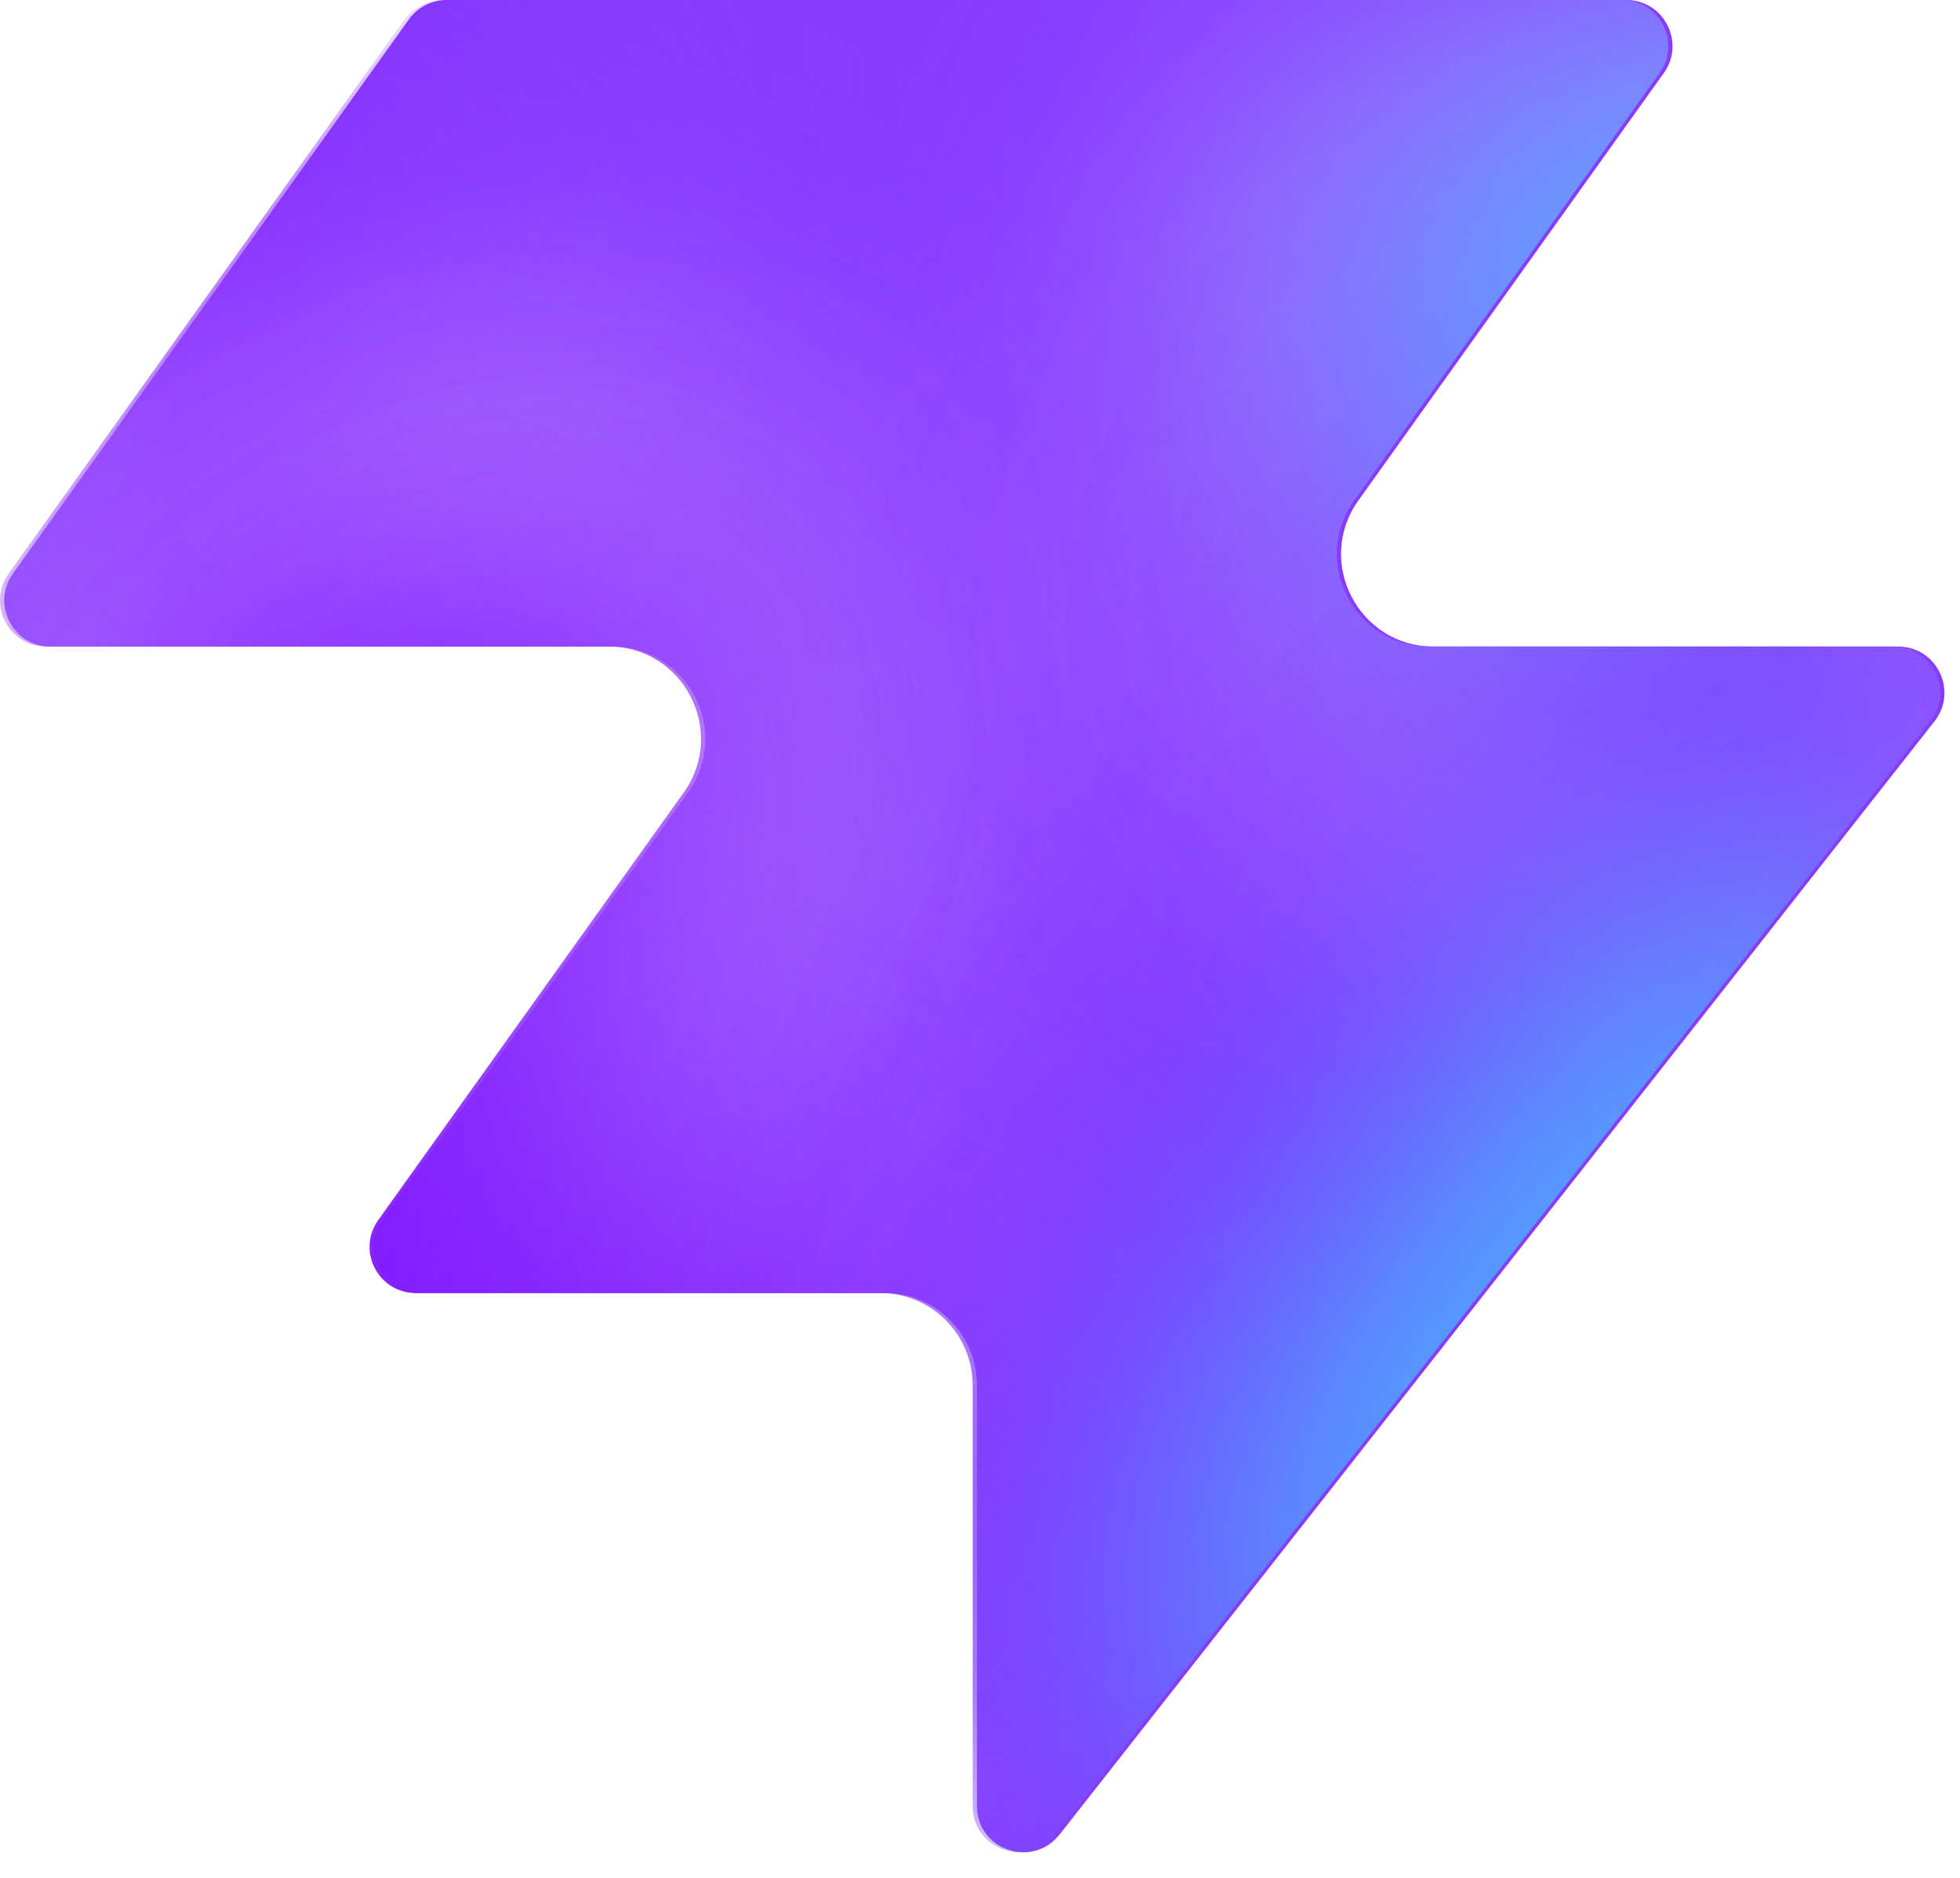
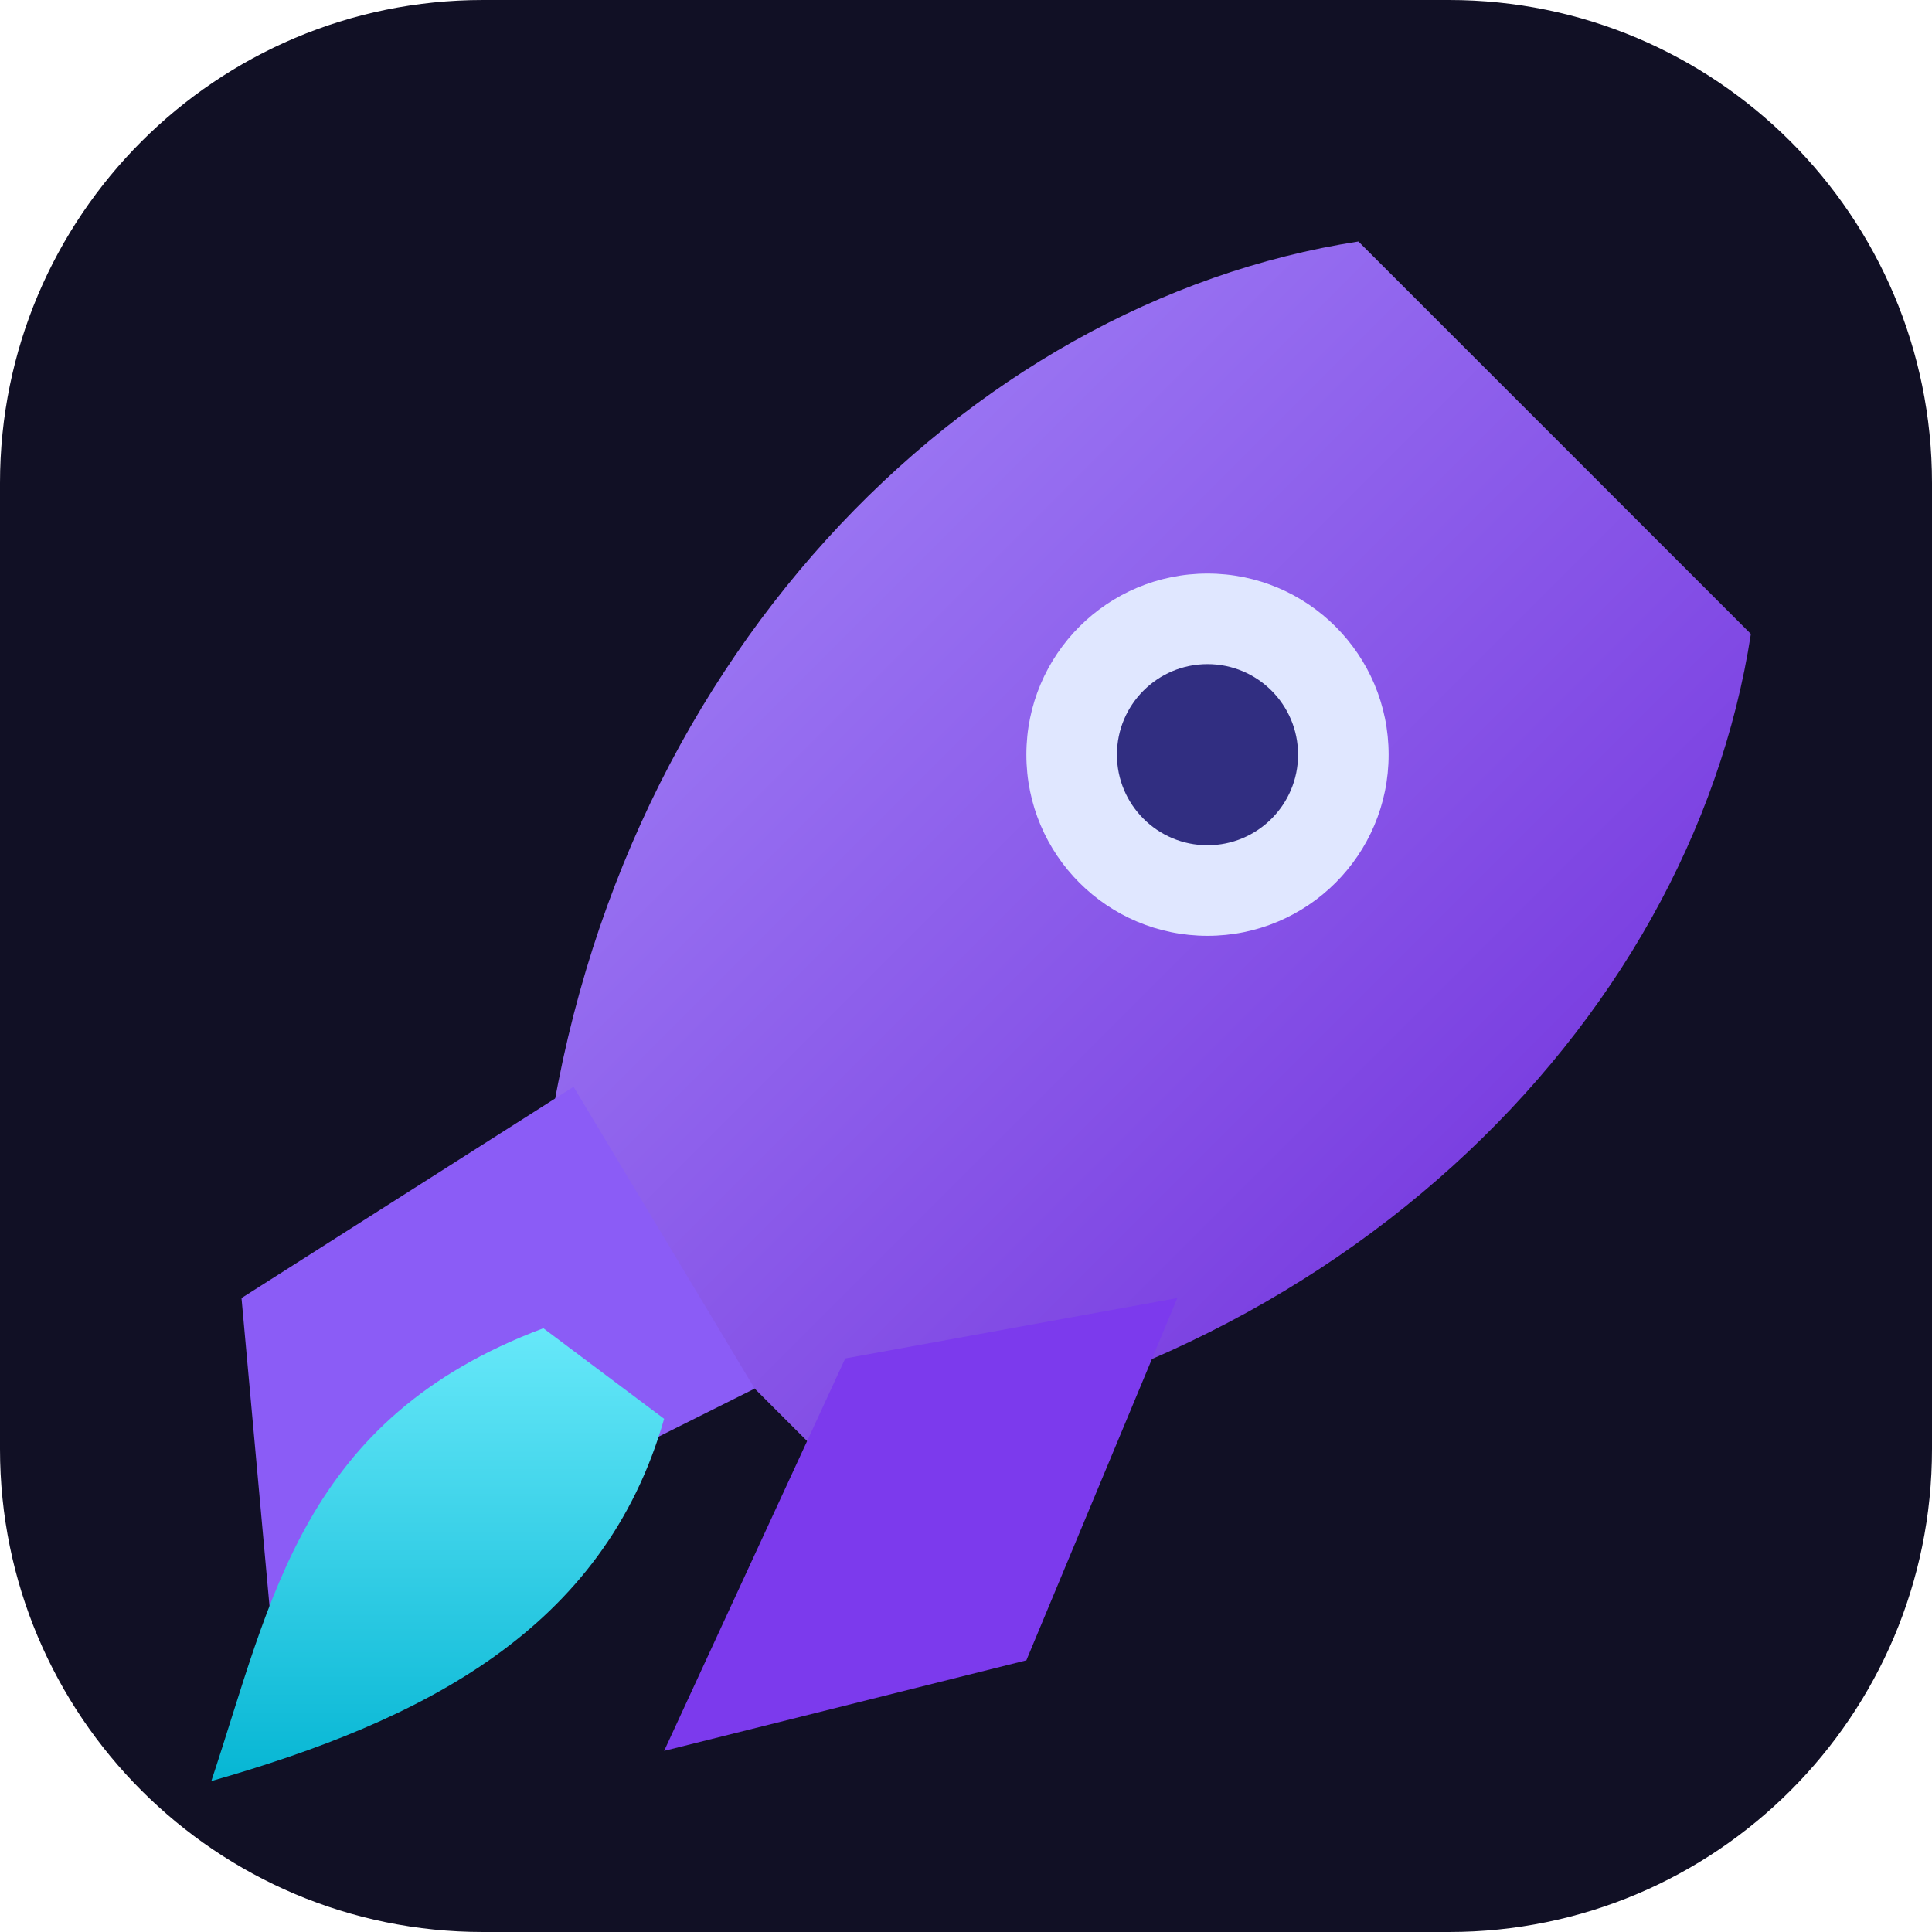
- <svg xmlns="http://www.w3.org/2000/svg" width="48" height="46" fill="none" viewBox="0 0 48 46">
-   <path fill="#863bff" d="M25.946 44.938c-.664.845-2.021.375-2.021-.698V33.937a2.26 2.26 0 0 0-2.262-2.262H10.287c-.92 0-1.456-1.04-.92-1.788l7.48-10.471c1.07-1.497 0-3.578-1.842-3.578H1.237c-.92 0-1.456-1.04-.92-1.788L10.013.474c.214-.297.556-.474.92-.474h28.894c.92 0 1.456 1.04.92 1.788l-7.48 10.471c-1.07 1.498 0 3.579 1.842 3.579h11.377c.943 0 1.473 1.088.89 1.83L25.947 44.94z" style="fill:#863bff;fill:color(display-p3 .525 .23 1);fill-opacity:1" />
-   <mask id="a" width="48" height="46" x="0" y="0" maskUnits="userSpaceOnUse" style="mask-type:alpha">
-     <path fill="#000" d="M25.842 44.938c-.664.844-2.021.375-2.021-.698V33.937a2.26 2.26 0 0 0-2.262-2.262H10.183c-.92 0-1.456-1.04-.92-1.788l7.48-10.471c1.07-1.498 0-3.579-1.842-3.579H1.133c-.92 0-1.456-1.04-.92-1.787L9.91.473c.214-.297.556-.474.92-.474h28.894c.92 0 1.456 1.04.92 1.788l-7.48 10.471c-1.07 1.498 0 3.578 1.842 3.578h11.377c.943 0 1.473 1.088.89 1.832L25.843 44.94z" style="fill:#000;fill-opacity:1" />
-   </mask>
-   <g mask="url(#a)">
-     <g filter="url(#b)">
-       <ellipse cx="5.508" cy="14.704" fill="#ede6ff" rx="5.508" ry="14.704" style="fill:#ede6ff;fill:color(display-p3 .927 .903 1);fill-opacity:1" transform="matrix(.00324 1 1 -.00324 -4.47 31.516)" />
-     </g>
-     <g filter="url(#c)">
-       <ellipse cx="10.399" cy="29.851" fill="#ede6ff" rx="10.399" ry="29.851" style="fill:#ede6ff;fill:color(display-p3 .927 .903 1);fill-opacity:1" transform="matrix(.00324 1 1 -.00324 -39.328 7.883)" />
-     </g>
-     <g filter="url(#d)">
-       <ellipse cx="5.508" cy="30.487" fill="#7e14ff" rx="5.508" ry="30.487" style="fill:#7e14ff;fill:color(display-p3 .492 .077 1);fill-opacity:1" transform="rotate(89.814 -25.913 -14.639)scale(1 -1)" />
-     </g>
-     <g filter="url(#e)">
-       <ellipse cx="5.508" cy="30.599" fill="#7e14ff" rx="5.508" ry="30.599" style="fill:#7e14ff;fill:color(display-p3 .492 .077 1);fill-opacity:1" transform="rotate(89.814 -32.644 -3.334)scale(1 -1)" />
-     </g>
-     <g filter="url(#f)">
-       <ellipse cx="5.508" cy="30.599" fill="#7e14ff" rx="5.508" ry="30.599" style="fill:#7e14ff;fill:color(display-p3 .492 .077 1);fill-opacity:1" transform="matrix(.00324 1 1 -.00324 -34.34 30.47)" />
-     </g>
-     <g filter="url(#g)">
-       <ellipse cx="14.072" cy="22.078" fill="#ede6ff" rx="14.072" ry="22.078" style="fill:#ede6ff;fill:color(display-p3 .927 .903 1);fill-opacity:1" transform="rotate(93.35 24.506 48.493)scale(-1 1)" />
-     </g>
-     <g filter="url(#h)">
-       <ellipse cx="3.47" cy="21.501" fill="#7e14ff" rx="3.47" ry="21.501" style="fill:#7e14ff;fill:color(display-p3 .492 .077 1);fill-opacity:1" transform="rotate(89.009 28.708 47.59)scale(-1 1)" />
-     </g>
-     <g filter="url(#i)">
-       <ellipse cx="3.47" cy="21.501" fill="#7e14ff" rx="3.47" ry="21.501" style="fill:#7e14ff;fill:color(display-p3 .492 .077 1);fill-opacity:1" transform="rotate(89.009 28.708 47.59)scale(-1 1)" />
-     </g>
-     <g filter="url(#j)">
-       <ellipse cx=".387" cy="8.972" fill="#7e14ff" rx="4.407" ry="29.108" style="fill:#7e14ff;fill:color(display-p3 .492 .077 1);fill-opacity:1" transform="rotate(39.51 .387 8.972)" />
-     </g>
-     <g filter="url(#k)">
-       <ellipse cx="47.523" cy="-6.092" fill="#7e14ff" rx="4.407" ry="29.108" style="fill:#7e14ff;fill:color(display-p3 .492 .077 1);fill-opacity:1" transform="rotate(37.892 47.523 -6.092)" />
-     </g>
-     <g filter="url(#l)">
-       <ellipse cx="41.412" cy="6.333" fill="#47bfff" rx="5.971" ry="9.665" style="fill:#47bfff;fill:color(display-p3 .28 .748 1);fill-opacity:1" transform="rotate(37.892 41.412 6.333)" />
-     </g>
-     <g filter="url(#m)">
-       <ellipse cx="-1.879" cy="38.332" fill="#7e14ff" rx="4.407" ry="29.108" style="fill:#7e14ff;fill:color(display-p3 .492 .077 1);fill-opacity:1" transform="rotate(37.892 -1.88 38.332)" />
-     </g>
-     <g filter="url(#n)">
-       <ellipse cx="-1.879" cy="38.332" fill="#7e14ff" rx="4.407" ry="29.108" style="fill:#7e14ff;fill:color(display-p3 .492 .077 1);fill-opacity:1" transform="rotate(37.892 -1.88 38.332)" />
-     </g>
-     <g filter="url(#o)">
-       <ellipse cx="35.651" cy="29.907" fill="#7e14ff" rx="4.407" ry="29.108" style="fill:#7e14ff;fill:color(display-p3 .492 .077 1);fill-opacity:1" transform="rotate(37.892 35.651 29.907)" />
-     </g>
-     <g filter="url(#p)">
-       <ellipse cx="38.418" cy="32.4" fill="#47bfff" rx="5.971" ry="15.297" style="fill:#47bfff;fill:color(display-p3 .28 .748 1);fill-opacity:1" transform="rotate(37.892 38.418 32.4)" />
-     </g>
-   </g>
+ <svg xmlns="http://www.w3.org/2000/svg" viewBox="0 0 64 64">
  <defs>
-     <filter id="b" width="60.045" height="41.654" x="-19.77" y="16.149" color-interpolation-filters="sRGB" filterUnits="userSpaceOnUse">
-       <feFlood flood-opacity="0" result="BackgroundImageFix" />
-       <feBlend in="SourceGraphic" in2="BackgroundImageFix" result="shape" />
-       <feGaussianBlur result="effect1_foregroundBlur_2002_17158" stdDeviation="7.659" />
-     </filter>
-     <filter id="c" width="90.34" height="51.437" x="-54.613" y="-7.533" color-interpolation-filters="sRGB" filterUnits="userSpaceOnUse">
-       <feFlood flood-opacity="0" result="BackgroundImageFix" />
-       <feBlend in="SourceGraphic" in2="BackgroundImageFix" result="shape" />
-       <feGaussianBlur result="effect1_foregroundBlur_2002_17158" stdDeviation="7.659" />
-     </filter>
-     <filter id="d" width="79.355" height="29.4" x="-49.64" y="2.03" color-interpolation-filters="sRGB" filterUnits="userSpaceOnUse">
-       <feFlood flood-opacity="0" result="BackgroundImageFix" />
-       <feBlend in="SourceGraphic" in2="BackgroundImageFix" result="shape" />
-       <feGaussianBlur result="effect1_foregroundBlur_2002_17158" stdDeviation="4.596" />
-     </filter>
-     <filter id="e" width="79.579" height="29.4" x="-45.045" y="20.029" color-interpolation-filters="sRGB" filterUnits="userSpaceOnUse">
-       <feFlood flood-opacity="0" result="BackgroundImageFix" />
-       <feBlend in="SourceGraphic" in2="BackgroundImageFix" result="shape" />
-       <feGaussianBlur result="effect1_foregroundBlur_2002_17158" stdDeviation="4.596" />
-     </filter>
-     <filter id="f" width="79.579" height="29.4" x="-43.513" y="21.178" color-interpolation-filters="sRGB" filterUnits="userSpaceOnUse">
-       <feFlood flood-opacity="0" result="BackgroundImageFix" />
-       <feBlend in="SourceGraphic" in2="BackgroundImageFix" result="shape" />
-       <feGaussianBlur result="effect1_foregroundBlur_2002_17158" stdDeviation="4.596" />
-     </filter>
-     <filter id="g" width="74.749" height="58.852" x="15.756" y="-17.901" color-interpolation-filters="sRGB" filterUnits="userSpaceOnUse">
-       <feFlood flood-opacity="0" result="BackgroundImageFix" />
-       <feBlend in="SourceGraphic" in2="BackgroundImageFix" result="shape" />
-       <feGaussianBlur result="effect1_foregroundBlur_2002_17158" stdDeviation="7.659" />
-     </filter>
-     <filter id="h" width="61.377" height="25.362" x="23.548" y="2.284" color-interpolation-filters="sRGB" filterUnits="userSpaceOnUse">
-       <feFlood flood-opacity="0" result="BackgroundImageFix" />
-       <feBlend in="SourceGraphic" in2="BackgroundImageFix" result="shape" />
-       <feGaussianBlur result="effect1_foregroundBlur_2002_17158" stdDeviation="4.596" />
-     </filter>
-     <filter id="i" width="61.377" height="25.362" x="23.548" y="2.284" color-interpolation-filters="sRGB" filterUnits="userSpaceOnUse">
-       <feFlood flood-opacity="0" result="BackgroundImageFix" />
-       <feBlend in="SourceGraphic" in2="BackgroundImageFix" result="shape" />
-       <feGaussianBlur result="effect1_foregroundBlur_2002_17158" stdDeviation="4.596" />
-     </filter>
-     <filter id="j" width="56.045" height="63.649" x="-27.636" y="-22.853" color-interpolation-filters="sRGB" filterUnits="userSpaceOnUse">
-       <feFlood flood-opacity="0" result="BackgroundImageFix" />
-       <feBlend in="SourceGraphic" in2="BackgroundImageFix" result="shape" />
-       <feGaussianBlur result="effect1_foregroundBlur_2002_17158" stdDeviation="4.596" />
-     </filter>
-     <filter id="k" width="54.814" height="64.646" x="20.116" y="-38.415" color-interpolation-filters="sRGB" filterUnits="userSpaceOnUse">
-       <feFlood flood-opacity="0" result="BackgroundImageFix" />
-       <feBlend in="SourceGraphic" in2="BackgroundImageFix" result="shape" />
-       <feGaussianBlur result="effect1_foregroundBlur_2002_17158" stdDeviation="4.596" />
-     </filter>
-     <filter id="l" width="33.541" height="35.313" x="24.641" y="-11.323" color-interpolation-filters="sRGB" filterUnits="userSpaceOnUse">
-       <feFlood flood-opacity="0" result="BackgroundImageFix" />
-       <feBlend in="SourceGraphic" in2="BackgroundImageFix" result="shape" />
-       <feGaussianBlur result="effect1_foregroundBlur_2002_17158" stdDeviation="4.596" />
-     </filter>
-     <filter id="m" width="54.814" height="64.646" x="-29.286" y="6.009" color-interpolation-filters="sRGB" filterUnits="userSpaceOnUse">
-       <feFlood flood-opacity="0" result="BackgroundImageFix" />
-       <feBlend in="SourceGraphic" in2="BackgroundImageFix" result="shape" />
-       <feGaussianBlur result="effect1_foregroundBlur_2002_17158" stdDeviation="4.596" />
-     </filter>
-     <filter id="n" width="54.814" height="64.646" x="-29.286" y="6.009" color-interpolation-filters="sRGB" filterUnits="userSpaceOnUse">
-       <feFlood flood-opacity="0" result="BackgroundImageFix" />
-       <feBlend in="SourceGraphic" in2="BackgroundImageFix" result="shape" />
-       <feGaussianBlur result="effect1_foregroundBlur_2002_17158" stdDeviation="4.596" />
-     </filter>
-     <filter id="o" width="54.814" height="64.646" x="8.244" y="-2.416" color-interpolation-filters="sRGB" filterUnits="userSpaceOnUse">
-       <feFlood flood-opacity="0" result="BackgroundImageFix" />
-       <feBlend in="SourceGraphic" in2="BackgroundImageFix" result="shape" />
-       <feGaussianBlur result="effect1_foregroundBlur_2002_17158" stdDeviation="4.596" />
-     </filter>
-     <filter id="p" width="39.409" height="43.623" x="18.713" y="10.588" color-interpolation-filters="sRGB" filterUnits="userSpaceOnUse">
-       <feFlood flood-opacity="0" result="BackgroundImageFix" />
-       <feBlend in="SourceGraphic" in2="BackgroundImageFix" result="shape" />
-       <feGaussianBlur result="effect1_foregroundBlur_2002_17158" stdDeviation="4.596" />
-     </filter>
+     <linearGradient id="rocketGradient" x1="0" y1="0" x2="1" y2="1">
+       <stop offset="0%" stop-color="#a78bfa" />
+       <stop offset="100%" stop-color="#6d28d9" />
+     </linearGradient>
+     <linearGradient id="flameGradient" x1="0" y1="0" x2="0" y2="1">
+       <stop offset="0%" stop-color="#67e8f9" />
+       <stop offset="100%" stop-color="#06b6d4" />
+     </linearGradient>
  </defs>
+   <rect width="64" height="64" rx="16" fill="#111025" />
+   <path d="M45 8C32 10 20 22 18 39L27 48C44 46 56 34 58 21L45 8Z" fill="url(#rocketGradient)" />
+   <circle cx="40" cy="25" r="6" fill="#e0e7ff" />
+   <circle cx="40" cy="25" r="3" fill="#312e81" />
+   <path d="M19 36L8 43L9 54L25 46Z" fill="#8b5cf6" />
+   <path d="M28 45L22 58L34 55L39 43Z" fill="#7c3aed" />
+   <path d="M18 44C10 47 9 53 7 59C14 57 20 54 22 47Z" fill="url(#flameGradient)" />
</svg>
